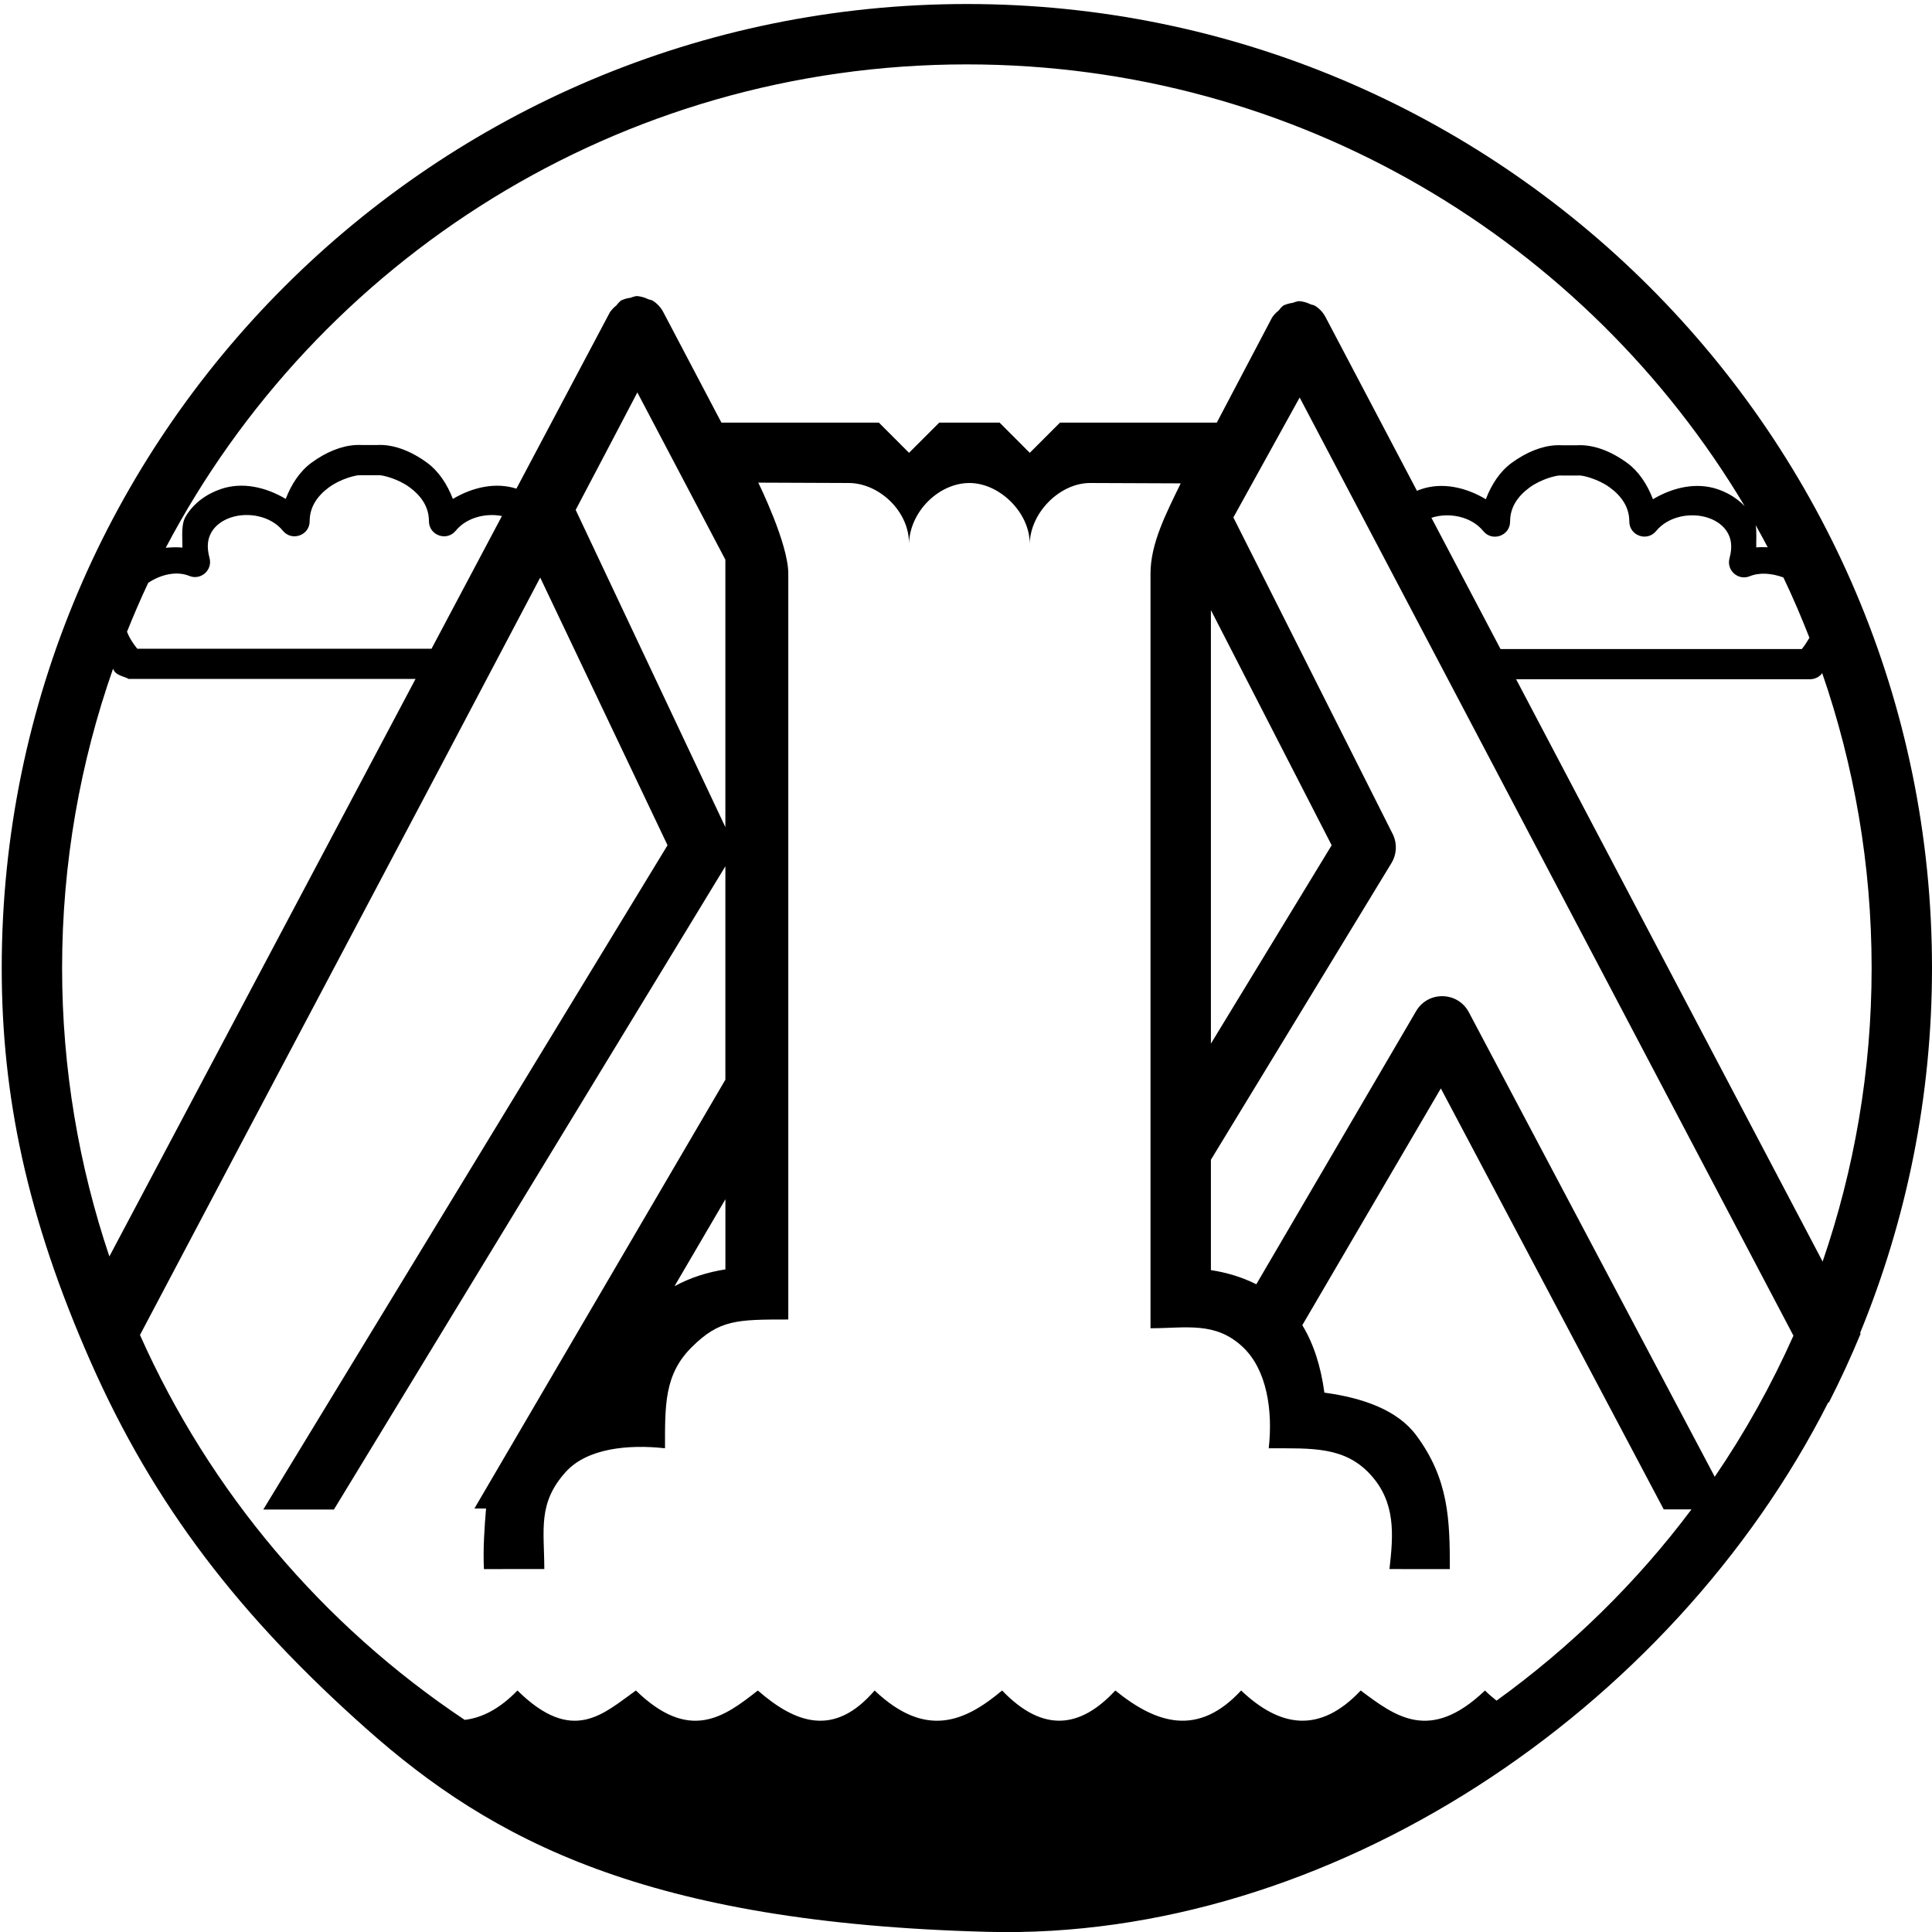
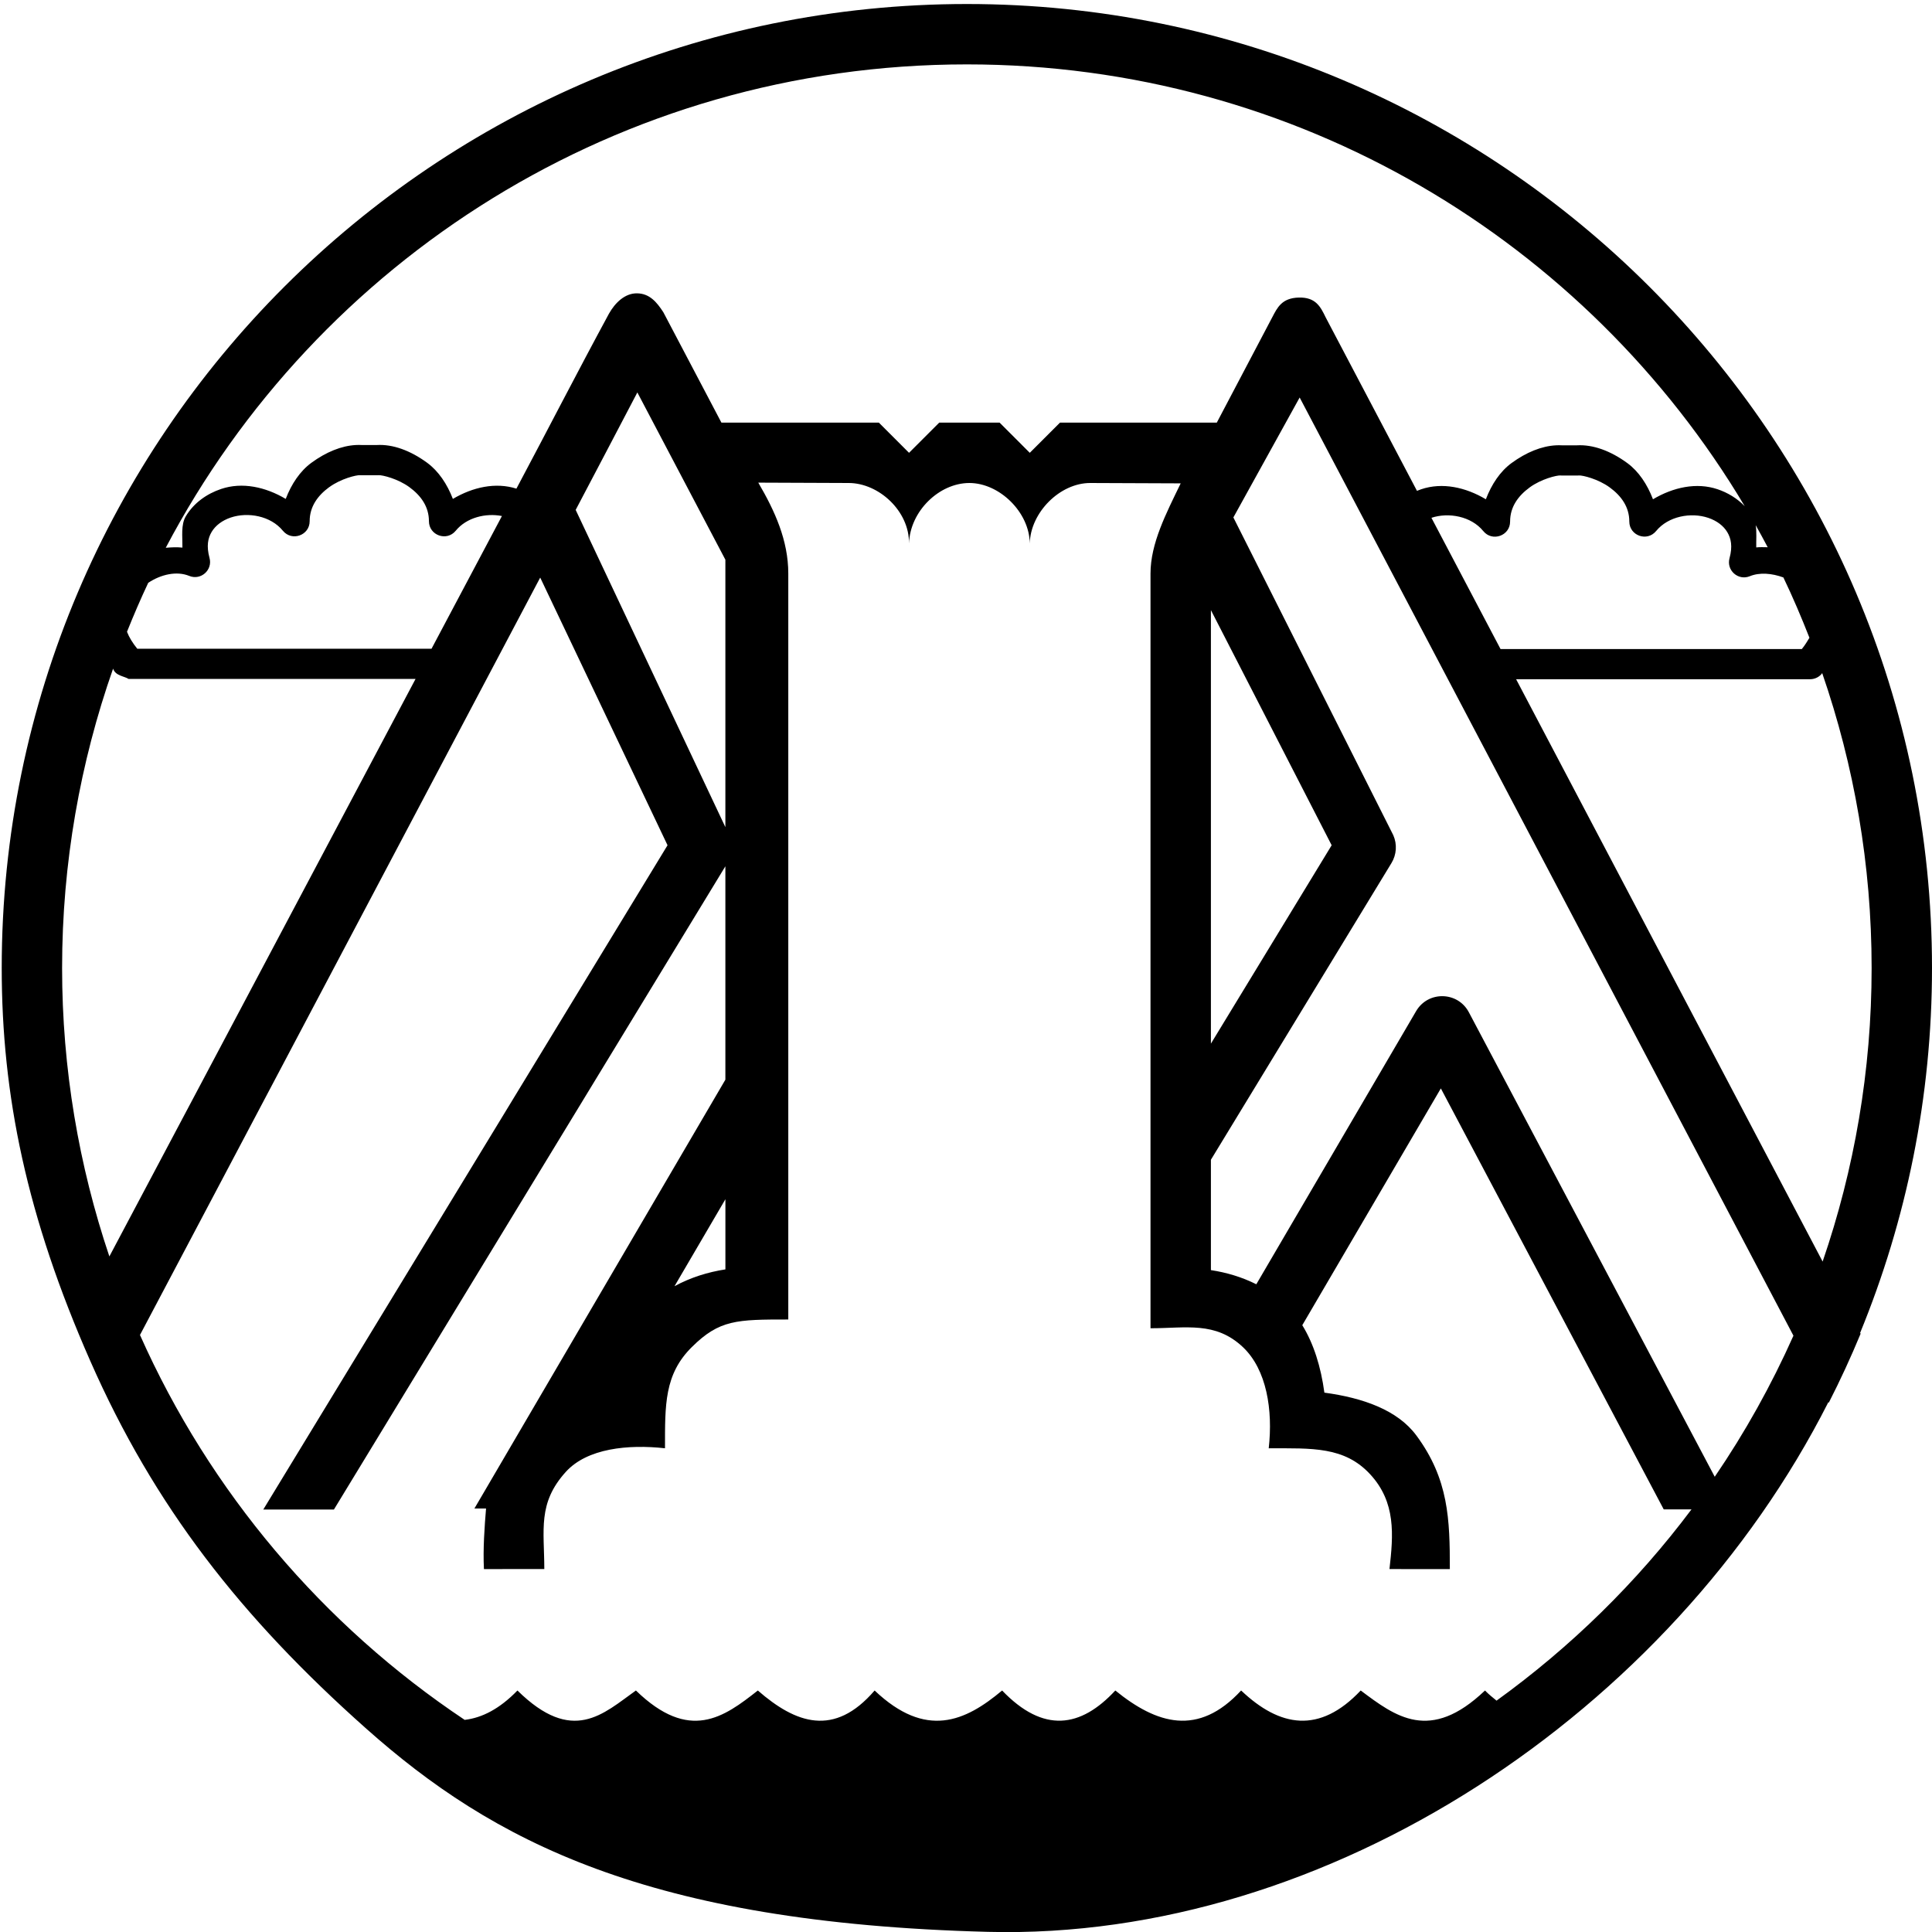
- <svg xmlns="http://www.w3.org/2000/svg" width="64" height="64" viewBox="0 0 64 64" version="1.1">
-   <path style="color:#000000;fill:#000000;stroke-linecap:round;stroke-linejoin:round;-inkscape-stroke:none" d="m 64,32.066 c 0,4.278 -0.85,8.358 -2.381,12.088 l 0.016,0.027 c -0.321,0.776 -0.673,1.539 -1.055,2.287 l -0.012,-0.021 C 55.37,56.71 44.005,64.289 32.722,63.995 21.439,63.702 16.308,60.975 12.136,57.267 7.964,53.559 5.109,49.892 2.996,45.096 0.882,40.3 0.057,36.28 0.057,32.066 0.057,14.441 14.384,0.133 32.029,0.133 49.674,0.133 64,14.441 64,32.066 Z M 5.49,18.146 c 0.183,-0.016 0.367,-0.025 0.553,-0.006 0.005,-0.364 -0.056,-0.757 0.113,-1.039 0.268,-0.447 0.7,-0.746 1.17,-0.904 0.698,-0.236 1.47,-0.067 2.139,0.33 0.188,-0.493 0.476,-0.923 0.851,-1.197 0.486,-0.356 0.995,-0.563 1.471,-0.588 0.068,-0.004 0.135,-0.004 0.201,0 h 0.49 c 0.532,-0.032 1.117,0.181 1.672,0.588 0.375,0.275 0.663,0.704 0.852,1.197 0.659,-0.391 1.416,-0.559 2.105,-0.34 l 3.088,-5.826 0.002,-0.002 0.008,-0.016 c 0.059,-0.085 0.131,-0.161 0.213,-0.225 0.043,-0.059 0.093,-0.112 0.148,-0.16 0.1,-0.049 0.208,-0.08 0.318,-0.094 0.063,-0.025 0.128,-0.044 0.195,-0.057 0.002,6.2e-4 0.004,0.001 0.006,0.002 0.001,-6.3e-4 0.003,-0.001 0.004,-0.002 0.136,0.009 0.268,0.046 0.389,0.107 0.043,0.01 0.086,0.022 0.127,0.037 h 0.002 c 0.156,0.094 0.283,0.229 0.367,0.391 L 23.898,14 h 5.215 l 1,1 1,-1 h 2 l 1,1 1,-1 h 5.195 l 1.826,-3.471 0.002,-0.002 0.008,-0.016 c 0.059,-0.085 0.131,-0.161 0.213,-0.225 0.043,-0.059 0.093,-0.112 0.148,-0.16 0.1,-0.049 0.208,-0.08 0.318,-0.094 0.063,-0.025 0.128,-0.044 0.195,-0.057 0.002,6.4e-4 0.004,0.001 0.006,0.002 10e-4,-6.5e-4 0.003,-0.001 0.004,-0.002 0.136,0.009 0.268,0.046 0.389,0.107 0.043,0.01 0.085,0.022 0.127,0.037 h 0.002 c 0.156,0.094 0.283,0.229 0.367,0.391 l 3.025,5.748 c 0.047,-0.019 0.093,-0.037 0.141,-0.053 0.699,-0.236 1.471,-0.067 2.141,0.332 0.188,-0.494 0.474,-0.924 0.85,-1.199 0.486,-0.356 0.995,-0.563 1.471,-0.588 0.068,-0.004 0.135,-0.004 0.201,0 h 0.49 c 0.532,-0.032 1.119,0.181 1.674,0.588 0.376,0.275 0.662,0.706 0.85,1.199 0.669,-0.398 1.442,-0.568 2.141,-0.332 0.335,0.113 0.648,0.302 0.898,0.561 C 52.57,8.003 42.995,2.133 32.029,2.133 c -11.53,0 -21.525,6.491 -26.539,16.014 z M 19.07,16.891 24.029,27.4 V 18.541 L 21.113,13 c -0.674,1.292 -1.362,2.594 -2.043,3.891 z m 21.787,0.25 5.297,10.525 c 0.133,0.3 0.11,0.646 -0.061,0.926 l -5.98,9.826 v 3.656 c 0.517,0.079 1.026,0.229 1.504,0.469 l 5.293,-9.047 c 0.396,-0.678 1.382,-0.657 1.748,0.037 l 8.145,15.387 c 1.003,-1.469 1.875,-3.033 2.607,-4.674 L 43.053,13.168 Z M 10.906,16.137 c -0.38,0.278 -0.648,0.644 -0.648,1.129 -6.28e-4,0.469 -0.589,0.679 -0.887,0.316 -0.403,-0.494 -1.157,-0.63 -1.727,-0.438 -0.285,0.096 -0.505,0.264 -0.631,0.473 -0.125,0.209 -0.18,0.469 -0.072,0.867 0.108,0.4 -0.288,0.751 -0.672,0.594 -0.412,-0.169 -0.934,-0.054 -1.359,0.229 -0.251,0.532 -0.483,1.073 -0.703,1.621 0.069,0.181 0.184,0.369 0.34,0.562 h 9.748 l 2.332,-4.396 c -0.537,-0.106 -1.173,0.049 -1.531,0.488 -0.298,0.363 -0.886,0.153 -0.887,-0.316 0,-0.485 -0.268,-0.851 -0.648,-1.129 -0.38,-0.278 -0.895,-0.404 -1.021,-0.396 -0.01,0.001 -0.021,0.002 -0.031,0.002 h -0.549 c -0.01,-4e-4 -0.021,-10e-4 -0.031,-0.002 -0.127,-0.008 -0.641,0.118 -1.021,0.396 z m 39.766,0.01 c -0.38,0.278 -0.648,0.644 -0.648,1.129 0.002,0.472 -0.592,0.683 -0.889,0.316 -0.401,-0.492 -1.148,-0.628 -1.717,-0.439 L 49.707,21.5 H 59.688 c 0.106,-0.129 0.177,-0.251 0.252,-0.373 -0.266,-0.677 -0.55,-1.346 -0.863,-1.998 -0.378,-0.139 -0.786,-0.175 -1.113,-0.041 -0.383,0.157 -0.78,-0.194 -0.672,-0.594 0.108,-0.398 0.051,-0.658 -0.074,-0.867 -0.125,-0.209 -0.346,-0.377 -0.631,-0.473 -0.569,-0.192 -1.324,-0.056 -1.727,0.438 -0.298,0.363 -0.886,0.153 -0.887,-0.316 0,-0.485 -0.268,-0.851 -0.648,-1.129 C 52.944,15.868 52.429,15.742 52.303,15.75 c -0.01,0.001 -0.019,0.002 -0.029,0.002 h -0.551 c -0.01,-4e-4 -0.019,-0.001 -0.029,-0.002 -0.127,-0.008 -0.641,0.118 -1.021,0.396 z M 25.119,15.988 c 0,0 0.994,2.012 0.994,3.012 v 24.71 c -1.712,0 -2.278,0.006 -3.193,0.911 -0.915,0.905 -0.891,1.913 -0.891,3.355 -1.222,-0.135 -2.579,1e-6 -3.287,0.783 -0.938,1.038 -0.713,1.918 -0.711,3.217 l -2,0.002 c -0.034,-0.666 0.02,-1.405 0.07,-2.006 H 15.715 L 24.029,35.766 V 28.697 L 11.061,50.006 H 8.721 L 22.113,28 17.895,19.133 c -4.396,8.357 -8.872,16.772 -13.258,25.09 2.315,5.201 6.064,9.62 10.756,12.75 0.574,-0.067 1.156,-0.363 1.748,-0.973 1.829,1.802 2.839,0.773 3.924,0 1.774,1.721 2.914,0.887 4.039,0 1.255,1.093 2.53,1.557 3.869,0 1.699,1.613 3.001,1.026 4.223,0 1.368,1.426 2.603,1.238 3.75,0 1.364,1.107 2.743,1.544 4.168,0 1.281,1.215 2.594,1.448 3.961,0 1.15,0.862 2.296,1.739 4.117,0 0.134,0.138 0.257,0.23 0.383,0.336 C 52.034,54.56 54.215,52.425 56.033,50 h -0.92 l -7.383,-13.945 -4.59,7.844 c 0.379,0.615 0.617,1.381 0.732,2.234 1.281,0.173 2.423,0.577 3.045,1.416 1.075,1.45 1.111,2.788 1.111,4.43 l -2,-0.002 c 0.13,-1.139 0.216,-2.212 -0.637,-3.137 -0.853,-0.925 -1.924,-0.863 -3.363,-0.863 0.143,-1.264 -0.066,-2.606 -0.855,-3.352 -0.913,-0.861 -1.879,-0.625 -3.061,-0.625 v -25 c 0,-1 0.519,-1.995 1,-2.988 l -3,-0.012 c -1,0 -1.974,0.973 -2,2 -0.009,-1.027 -1,-2 -2,-2 -1,0 -1.965,0.932 -2,2 0.003,-1.071 -1,-2 -2,-2 z m 33.041,1.412 c 0.037,0.229 0.013,0.488 0.018,0.734 0.126,-0.016 0.253,-0.005 0.379,-0.006 -0.129,-0.245 -0.261,-0.488 -0.396,-0.729 z m -18.047,17.172 4,-6.572 -4,-7.789 z M 2.057,32.066 c 0,3.343 0.556,6.554 1.566,9.555 L 13.766,22.49 H 4.258 C 4.119,22.398 3.823,22.389 3.746,22.15 2.657,25.254 2.057,28.589 2.057,32.066 Z M 60.324,22.346 C 60.23,22.444 60.099,22.5 59.963,22.5 H 50.223 L 60.377,41.791 C 61.424,38.742 62,35.472 62,32.066 c 0,-3.422 -0.58,-6.706 -1.637,-9.768 z M 22.344,42.607 c 0.532,-0.29 1.106,-0.467 1.686,-0.557 v -2.324 z" />
+ <svg xmlns="http://www.w3.org/2000/svg" width="64" height="64" viewBox="0 0 64 64" version="1.1" id="svg4">
+   <path style="color:#000000;fill:#000000;stroke-linecap:round;stroke-linejoin:round;-inkscape-stroke:none" d="m 64,32.066 c 0,4.278 -0.85,8.358 -2.381,12.088 l 0.016,0.027 c -0.321,0.776 -0.673,1.539 -1.055,2.287 l -0.012,-0.021 C 55.37,56.71 44.005,64.289 32.722,63.995 21.439,63.702 16.308,60.975 12.136,57.267 7.964,53.559 5.109,49.892 2.996,45.096 0.882,40.3 0.057,36.28 0.057,32.066 0.057,14.441 14.384,0.133 32.029,0.133 49.674,0.133 64,14.441 64,32.066 Z M 5.49,18.146 c 0.183,-0.016 0.367,-0.025 0.553,-0.006 0.005,-0.364 -0.056,-0.757 0.113,-1.039 0.268,-0.447 0.7,-0.746 1.17,-0.904 0.698,-0.236 1.47,-0.067 2.139,0.33 0.188,-0.493 0.476,-0.923 0.851,-1.197 0.486,-0.356 0.995,-0.563 1.471,-0.588 0.068,-0.004 0.135,-0.004 0.201,0 h 0.49 c 0.532,-0.032 1.117,0.181 1.672,0.588 0.375,0.275 0.663,0.704 0.852,1.197 0.659,-0.391 1.416,-0.559 2.105,-0.34 1.036,-1.946 2.016,-3.859 3.066,-5.797 0.199,-0.354 0.526,-0.681 0.934,-0.673 0.408,0.008 0.644,0.282 0.867,0.626 L 23.898,14 h 5.215 l 1,1 1,-1 h 2 l 1,1 1,-1 h 5.195 l 1.836,-3.488 c 0.168,-0.32 0.316,-0.639 0.876,-0.655 0.56,-0.015 0.72,0.294 0.894,0.655 l 3.025,5.748 c 0.047,-0.019 0.093,-0.037 0.141,-0.053 0.699,-0.236 1.471,-0.067 2.141,0.332 0.188,-0.494 0.474,-0.924 0.85,-1.199 0.486,-0.356 0.995,-0.563 1.471,-0.588 0.068,-0.004 0.135,-0.004 0.201,0 h 0.49 c 0.532,-0.032 1.119,0.181 1.674,0.588 0.376,0.275 0.662,0.706 0.85,1.199 0.669,-0.398 1.442,-0.568 2.141,-0.332 0.335,0.113 0.648,0.302 0.898,0.561 C 52.57,8.003 42.995,2.133 32.029,2.133 c -11.53,0 -21.525,6.491 -26.539,16.014 z M 19.07,16.891 24.029,27.4 V 18.541 L 21.113,13 c -0.674,1.292 -1.362,2.594 -2.043,3.891 z m 21.787,0.25 5.297,10.525 c 0.133,0.3 0.11,0.646 -0.061,0.926 l -5.98,9.826 v 3.656 c 0.517,0.079 1.026,0.229 1.504,0.469 l 5.293,-9.047 c 0.396,-0.678 1.382,-0.657 1.748,0.037 l 8.145,15.387 c 1.003,-1.469 1.875,-3.033 2.607,-4.674 L 43.053,13.168 Z M 10.906,16.137 c -0.38,0.278 -0.648,0.644 -0.648,1.129 -6.28e-4,0.469 -0.589,0.679 -0.887,0.316 -0.403,-0.494 -1.157,-0.63 -1.727,-0.438 -0.285,0.096 -0.505,0.264 -0.631,0.473 -0.125,0.209 -0.18,0.469 -0.072,0.867 0.108,0.4 -0.288,0.751 -0.672,0.594 -0.412,-0.169 -0.934,-0.054 -1.359,0.229 -0.251,0.532 -0.483,1.073 -0.703,1.621 0.069,0.181 0.184,0.369 0.34,0.562 h 9.748 l 2.332,-4.396 c -0.537,-0.106 -1.173,0.049 -1.531,0.488 -0.298,0.363 -0.886,0.153 -0.887,-0.316 0,-0.485 -0.268,-0.851 -0.648,-1.129 -0.38,-0.278 -0.895,-0.404 -1.021,-0.396 -0.01,0.001 -0.021,0.002 -0.031,0.002 h -0.549 c -0.01,-4e-4 -0.021,-10e-4 -0.031,-0.002 -0.127,-0.008 -0.641,0.118 -1.021,0.396 z m 39.766,0.01 c -0.38,0.278 -0.648,0.644 -0.648,1.129 0.002,0.472 -0.592,0.683 -0.889,0.316 -0.401,-0.492 -1.148,-0.628 -1.717,-0.439 L 49.707,21.5 H 59.688 c 0.106,-0.129 0.177,-0.251 0.252,-0.373 -0.266,-0.677 -0.55,-1.346 -0.863,-1.998 -0.378,-0.139 -0.786,-0.175 -1.113,-0.041 -0.383,0.157 -0.78,-0.194 -0.672,-0.594 0.108,-0.398 0.051,-0.658 -0.074,-0.867 -0.125,-0.209 -0.346,-0.377 -0.631,-0.473 -0.569,-0.192 -1.324,-0.056 -1.727,0.438 -0.298,0.363 -0.886,0.153 -0.887,-0.316 0,-0.485 -0.268,-0.851 -0.648,-1.129 C 52.944,15.868 52.429,15.742 52.303,15.75 c -0.01,0.001 -0.019,0.002 -0.029,0.002 h -0.551 c -0.01,-4e-4 -0.019,-0.001 -0.029,-0.002 -0.127,-0.008 -0.641,0.118 -1.021,0.396 z M 25.119,15.988 c 0.547,0.934 0.994,1.912 0.994,3.012 v 24.71 c -1.712,0 -2.278,0.006 -3.193,0.911 -0.915,0.905 -0.891,1.913 -0.891,3.355 -1.222,-0.135 -2.579,1e-6 -3.287,0.783 -0.938,1.038 -0.713,1.918 -0.711,3.217 l -2,0.002 c -0.034,-0.666 0.02,-1.405 0.07,-2.006 H 15.715 L 24.029,35.766 V 28.697 L 11.061,50.006 H 8.721 L 22.113,28 17.895,19.133 4.637,44.223 c 2.315,5.201 6.064,9.62 10.756,12.75 0.574,-0.067 1.156,-0.363 1.748,-0.973 1.829,1.802 2.839,0.773 3.924,0 1.774,1.721 2.914,0.887 4.039,0 1.255,1.093 2.53,1.557 3.869,0 1.699,1.613 3.001,1.026 4.223,0 1.368,1.426 2.603,1.238 3.75,0 1.364,1.107 2.743,1.544 4.168,0 1.281,1.215 2.594,1.448 3.961,0 1.15,0.862 2.296,1.739 4.117,0 0.134,0.138 0.257,0.23 0.383,0.336 C 52.034,54.56 54.215,52.425 56.033,50 h -0.92 l -7.383,-13.945 -4.59,7.844 c 0.379,0.615 0.617,1.381 0.732,2.234 1.281,0.173 2.423,0.577 3.045,1.416 1.075,1.45 1.111,2.788 1.111,4.43 l -2,-0.002 c 0.13,-1.139 0.216,-2.212 -0.637,-3.137 -0.853,-0.925 -1.924,-0.863 -3.363,-0.863 0.143,-1.264 -0.066,-2.606 -0.855,-3.352 -0.913,-0.861 -1.879,-0.625 -3.061,-0.625 v -25 c 0,-1 0.519,-1.995 1,-2.988 l -3,-0.012 c -1,0 -1.974,0.973 -2,2 -0.009,-1.027 -1,-2 -2,-2 -1,0 -1.965,0.932 -2,2 0.012,-1.071 -1,-2 -2,-2 z m 33.041,1.412 c 0.037,0.229 0.013,0.488 0.018,0.734 0.126,-0.016 0.253,-0.005 0.379,-0.006 -0.129,-0.245 -0.261,-0.488 -0.396,-0.729 z m -18.047,17.172 4,-6.572 -4,-7.789 z M 2.057,32.066 c 0,3.343 0.556,6.554 1.566,9.555 L 13.766,22.49 H 4.258 C 4.119,22.398 3.823,22.389 3.746,22.15 2.657,25.254 2.057,28.589 2.057,32.066 Z M 60.324,22.346 C 60.23,22.444 60.099,22.5 59.963,22.5 H 50.223 L 60.377,41.791 C 61.424,38.742 62,35.472 62,32.066 c 0,-3.422 -0.58,-6.706 -1.637,-9.768 z M 22.344,42.607 c 0.532,-0.29 1.106,-0.467 1.686,-0.557 v -2.324 z" />
</svg>
